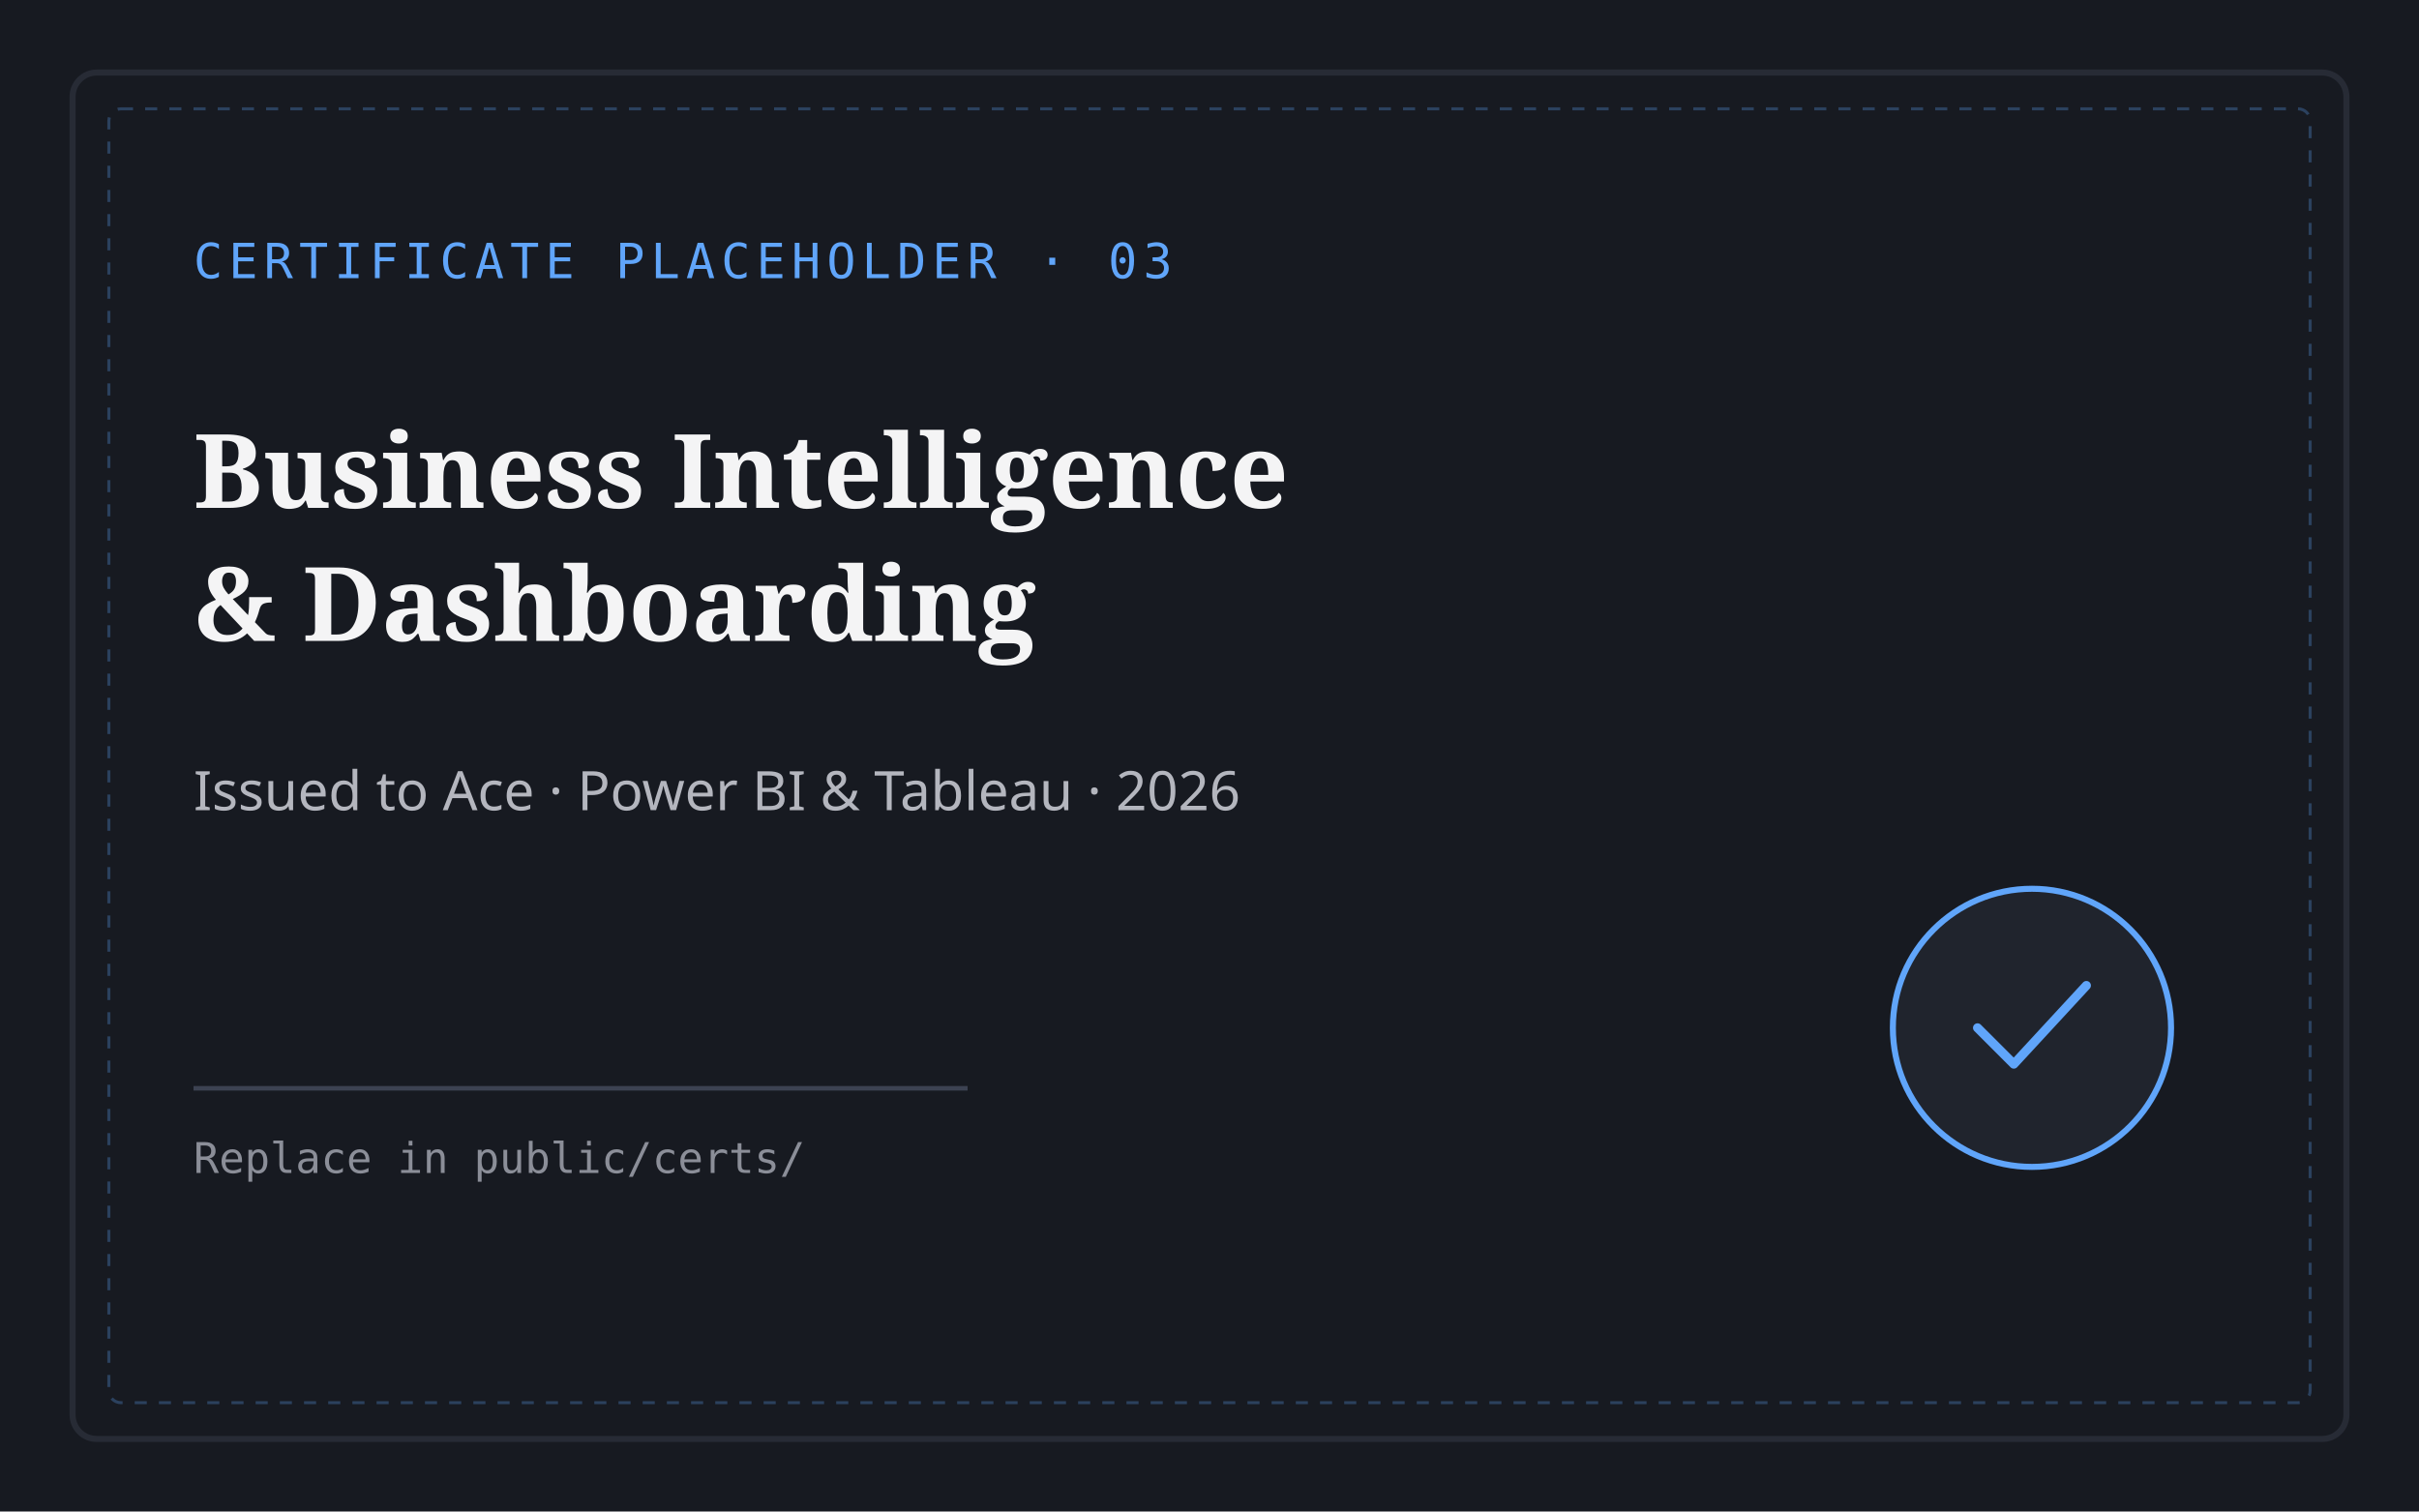
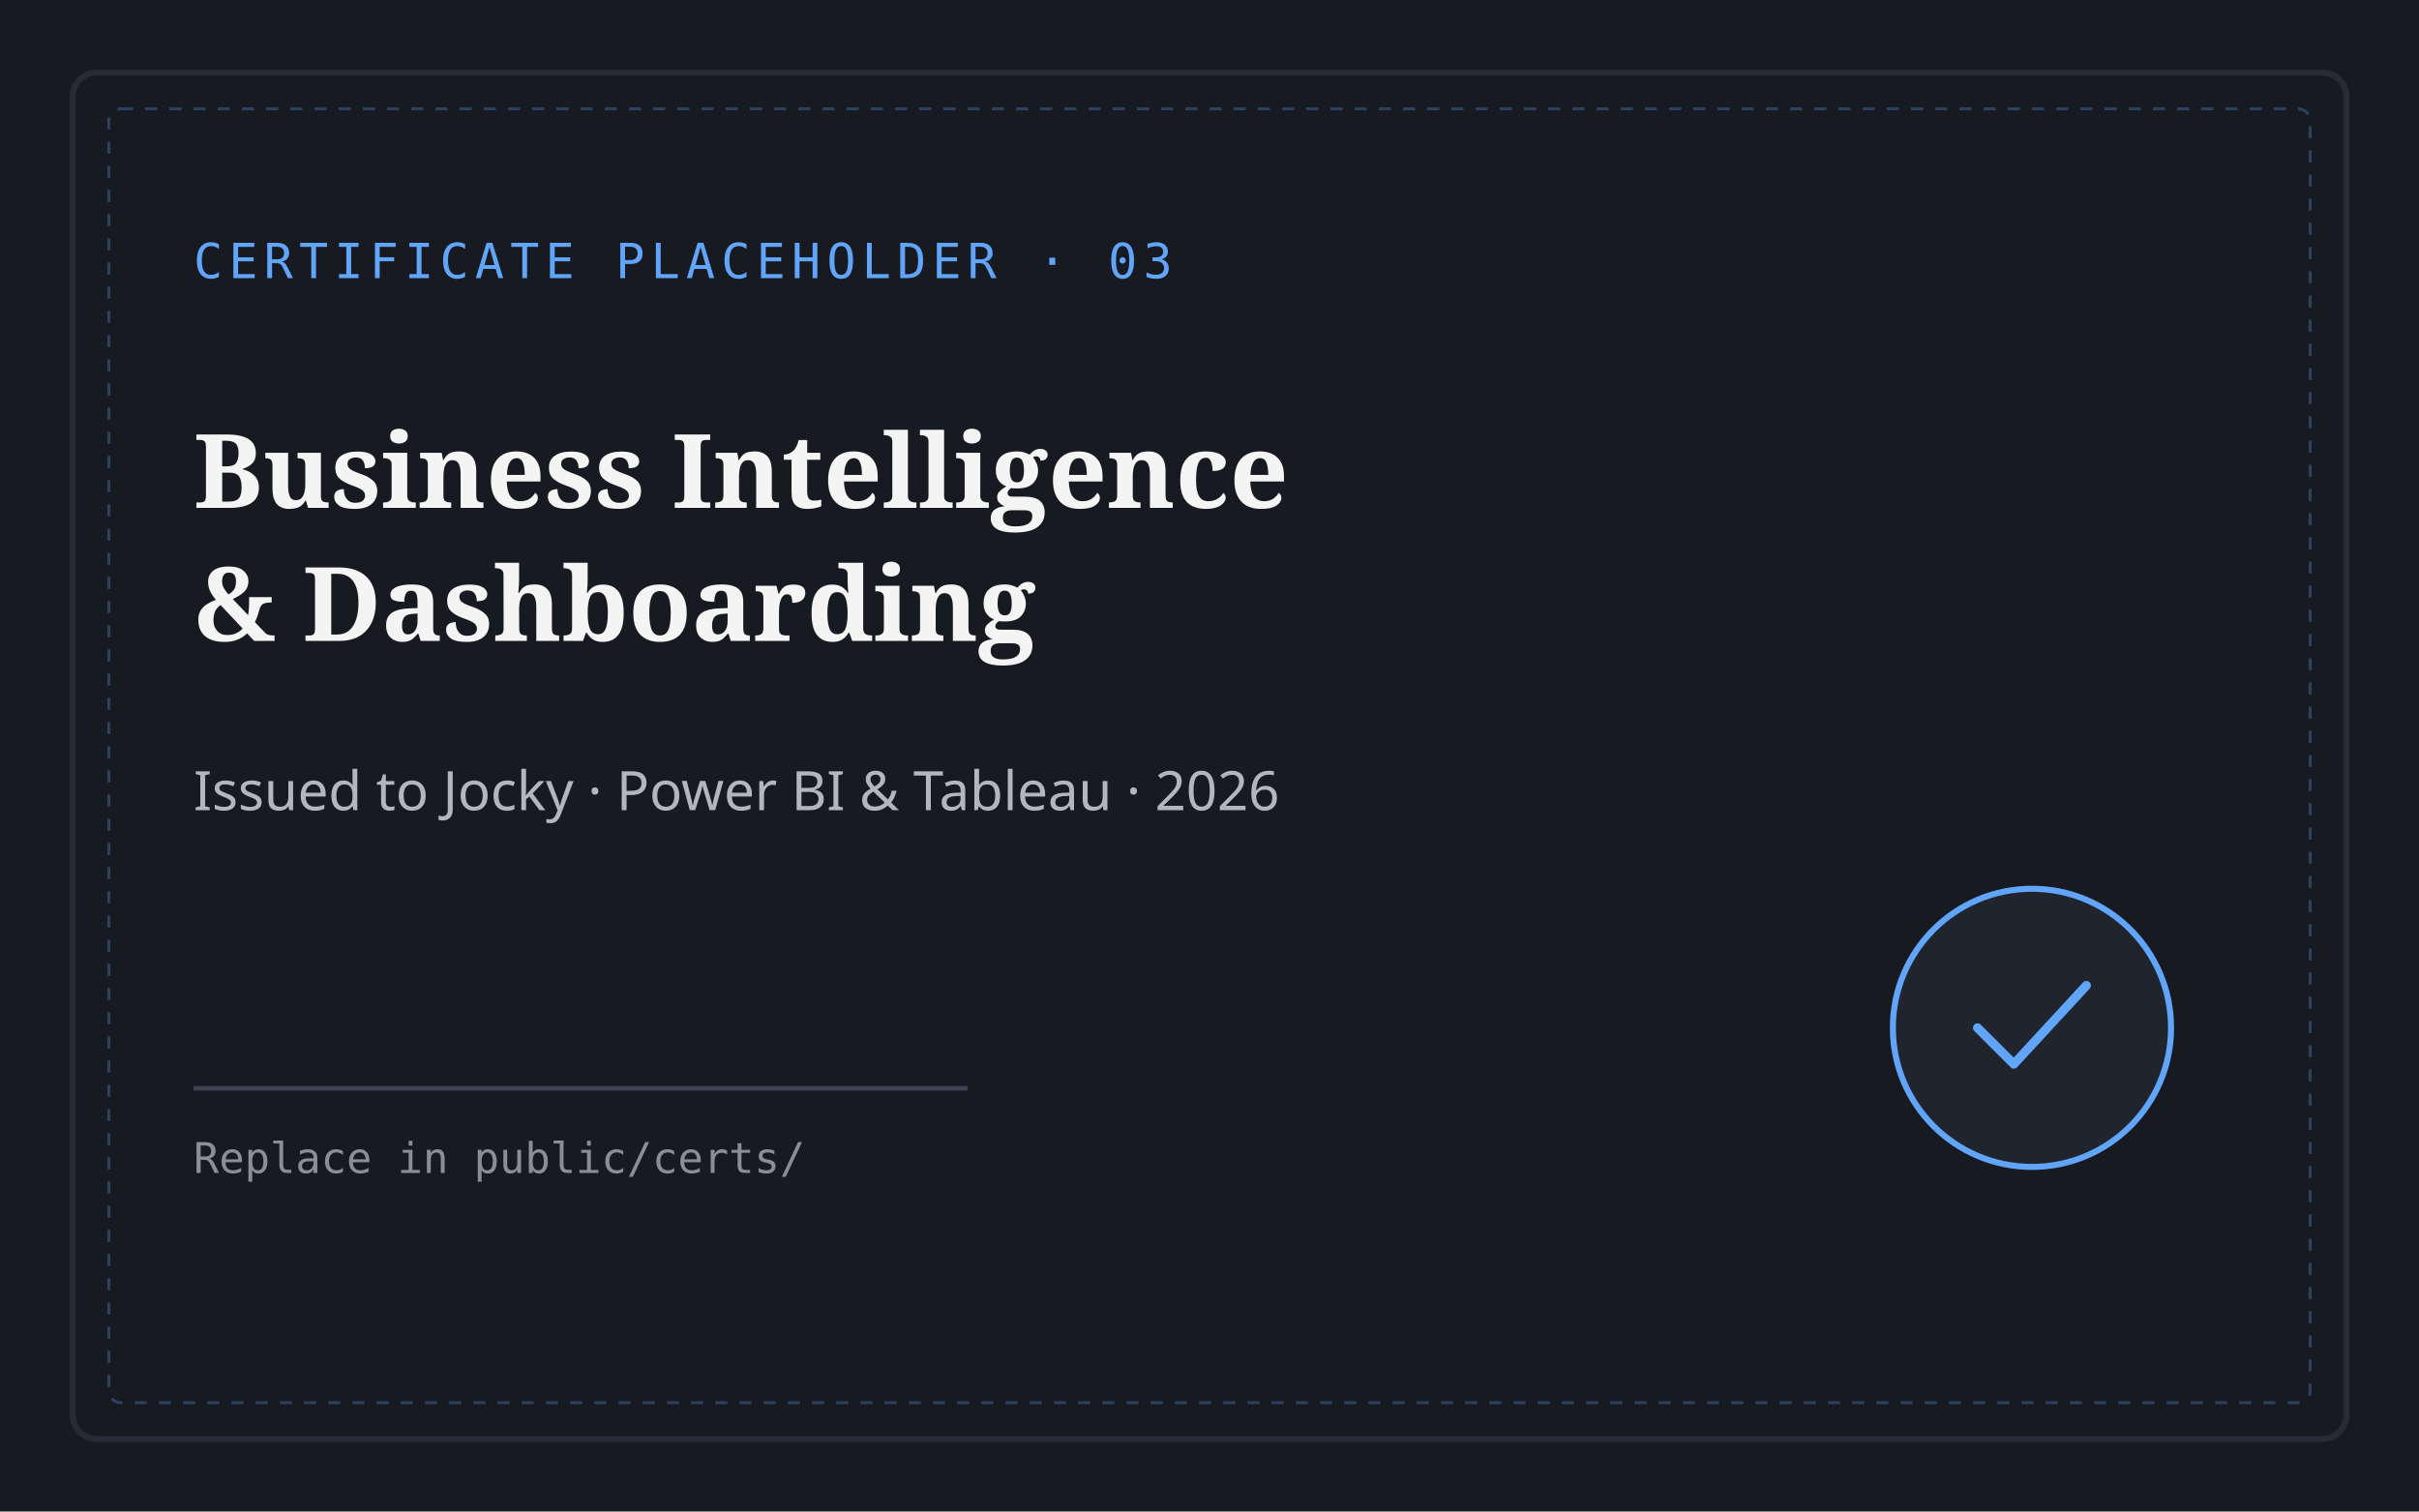
<svg xmlns="http://www.w3.org/2000/svg" viewBox="0 0 800 500" width="800" height="500" role="img" aria-label="Placeholder certificate for Business Intelligence and Dashboarding">
  <rect width="800" height="500" fill="#171a21" />
  <rect x="24" y="24" width="752" height="452" rx="8" fill="none" stroke="#272b35" stroke-width="2" />
  <rect x="36" y="36" width="728" height="428" rx="4" fill="none" stroke="#60a5fa" stroke-opacity="0.28" stroke-dasharray="4 4" />
  <text x="64" y="92" fill="#60a5fa" font-family="monospace" font-size="16" letter-spacing="2">CERTIFICATE PLACEHOLDER · 03</text>
  <text x="64" y="168" fill="#f4f4f5" font-family="Georgia, serif" font-size="34" font-weight="600">Business Intelligence</text>
  <text x="64" y="212" fill="#f4f4f5" font-family="Georgia, serif" font-size="34" font-weight="600">&amp; Dashboarding</text>
-   <text x="64" y="268" fill="#b4b6be" font-family="system-ui, sans-serif" font-size="18">Issued to Ace · Power BI &amp; Tableau · 2026</text>
+   <text x="64" y="268" fill="#b4b6be" font-family="system-ui, sans-serif" font-size="18">Issued to Jocky · Power BI &amp; Tableau · 2026</text>
  <line x1="64" y1="360" x2="320" y2="360" stroke="#3c4252" stroke-width="1.5" />
  <text x="64" y="388" fill="#8b8e98" font-family="monospace" font-size="14">Replace in public/certs/</text>
  <circle cx="672" cy="340" r="46" fill="#20242d" stroke="#60a5fa" stroke-width="2" />
  <path d="M654 340l12 12 24-26" fill="none" stroke="#60a5fa" stroke-width="3" stroke-linecap="round" stroke-linejoin="round" />
</svg>
